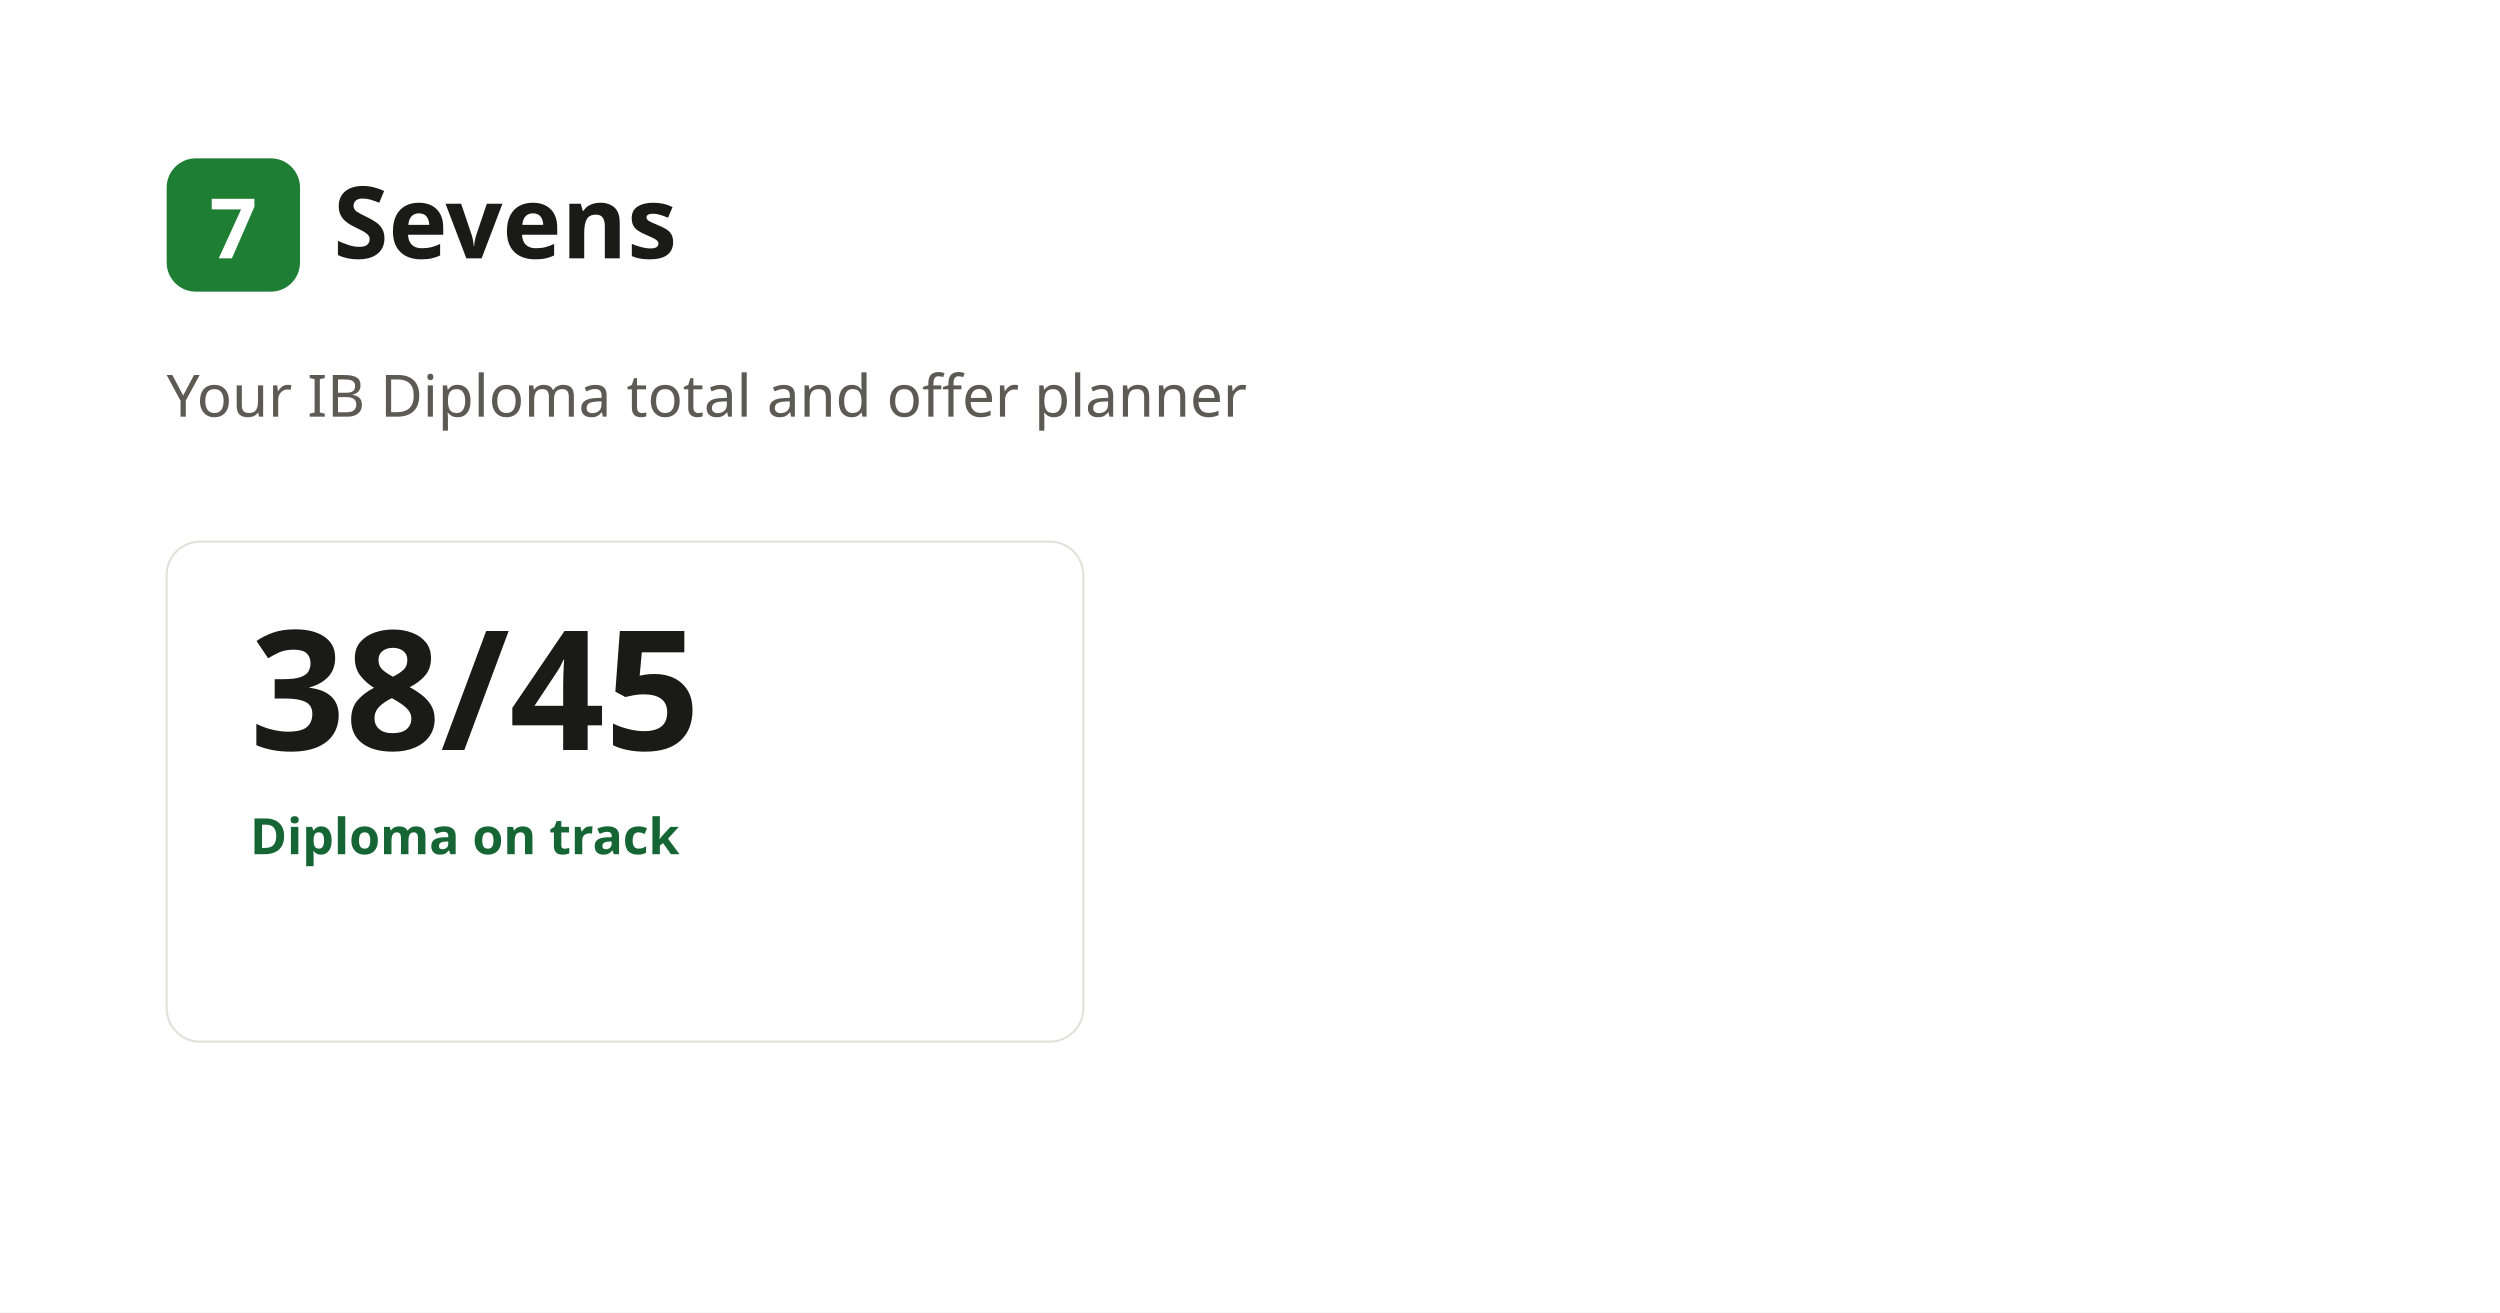
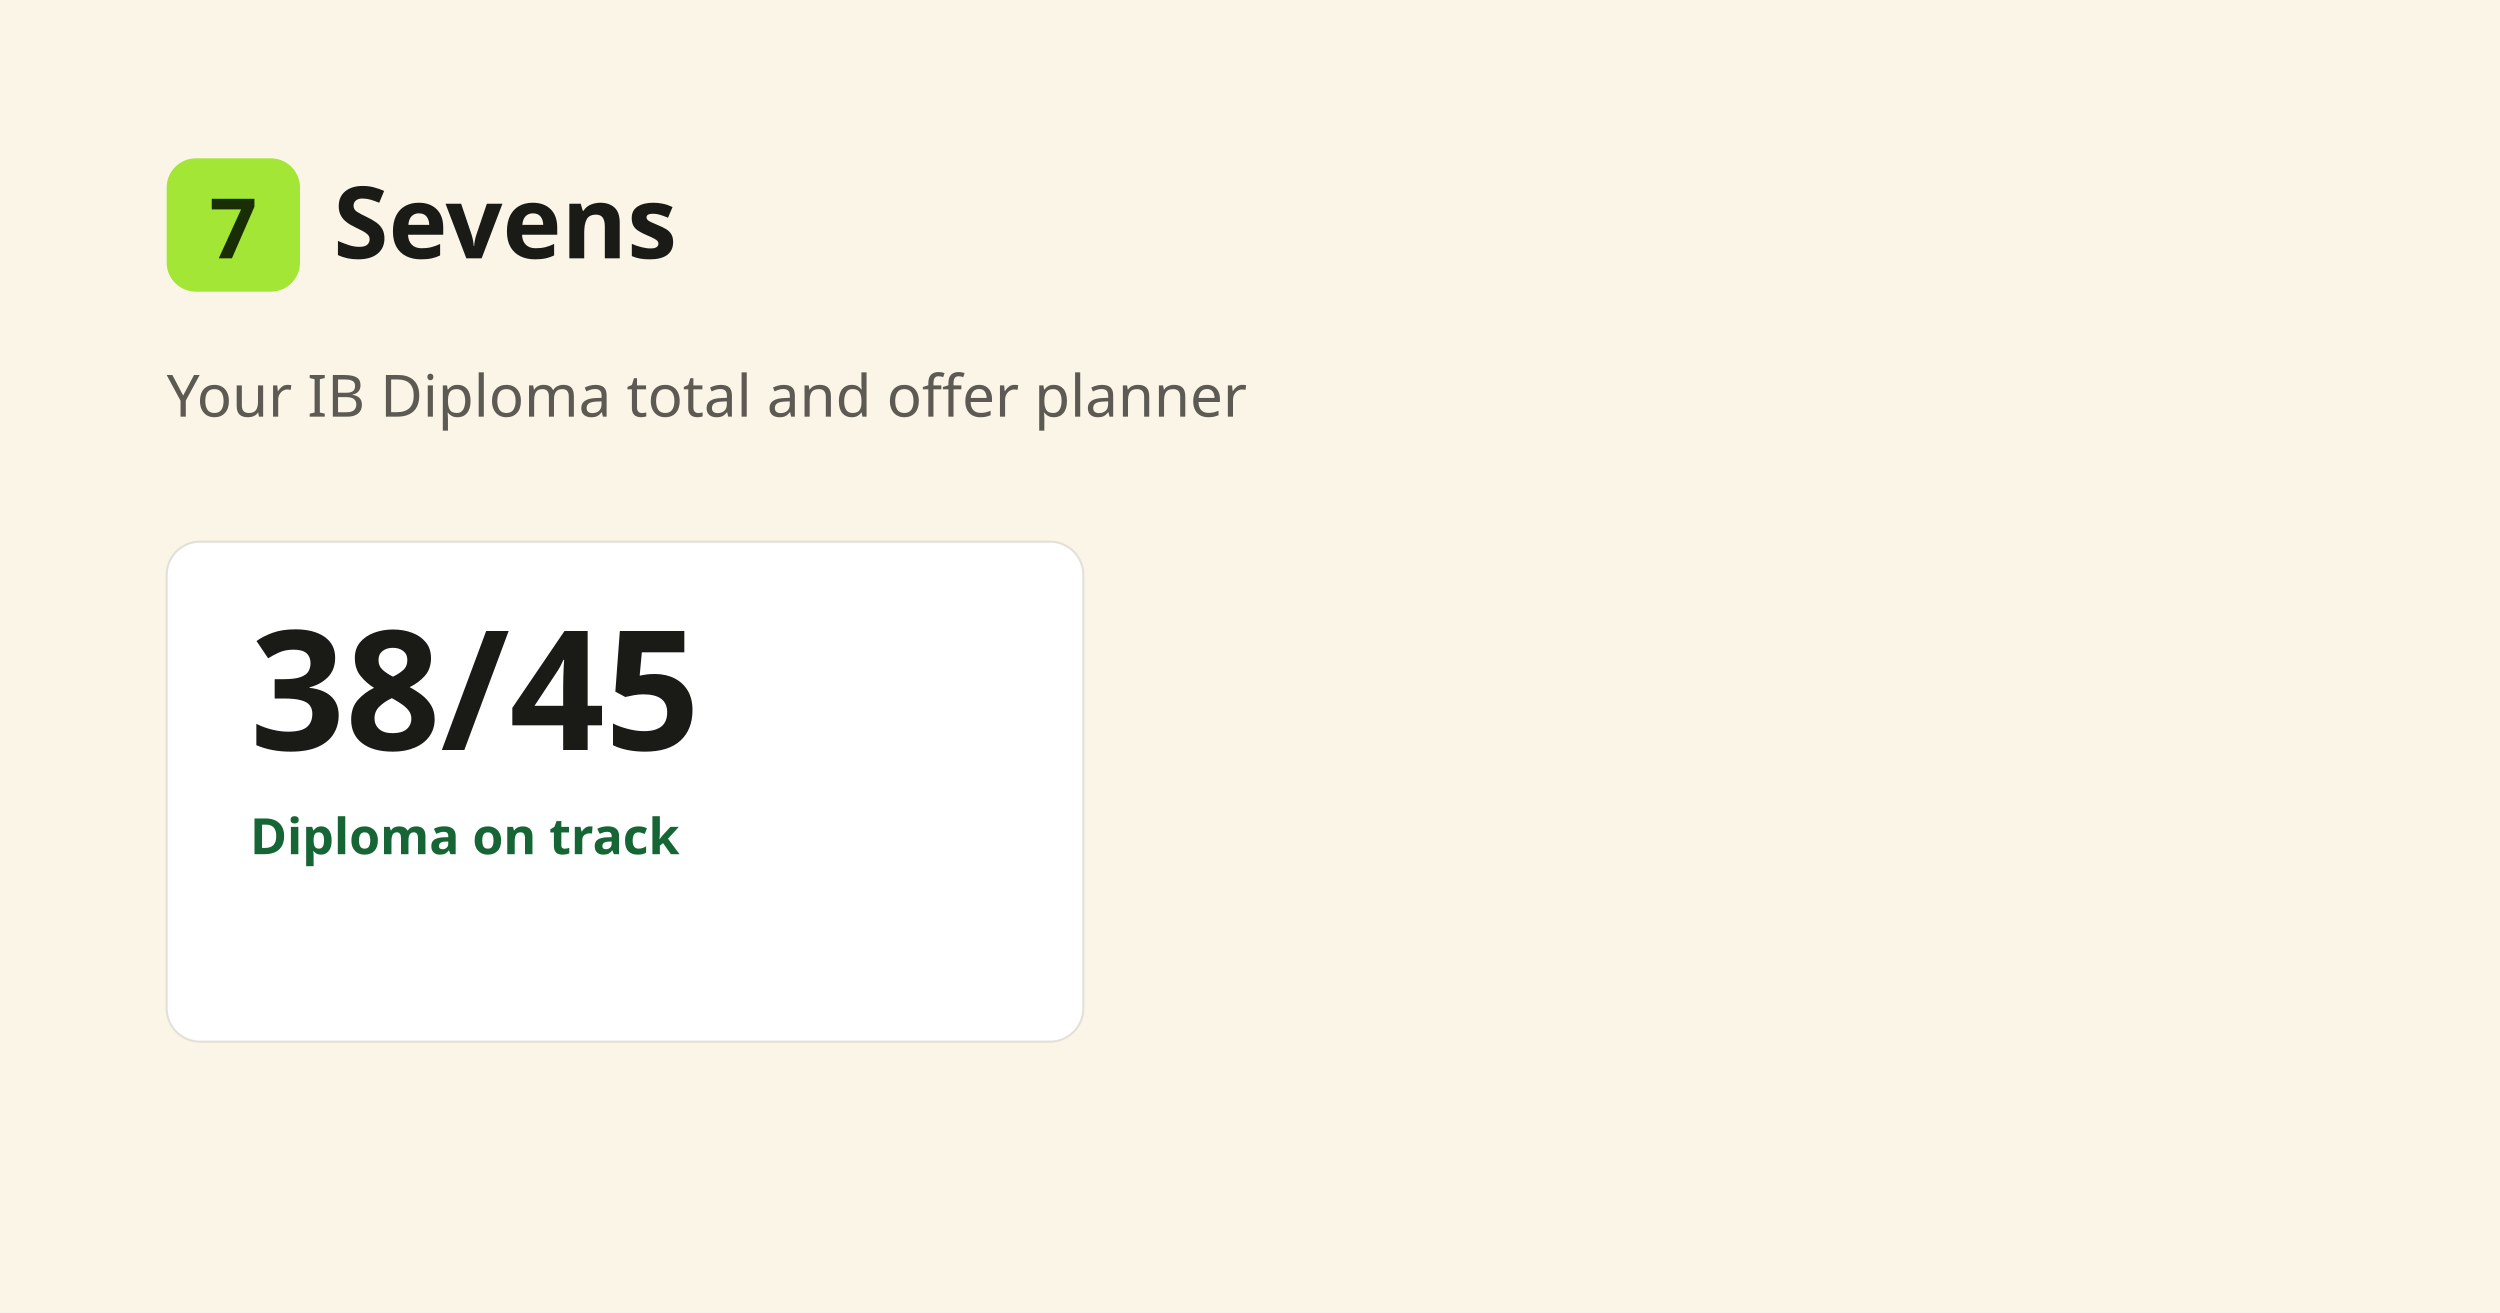
<svg xmlns="http://www.w3.org/2000/svg" width="1200" height="630" viewBox="0 0 1200 630">
-   <rect width="1200" height="630" fill="#FFFFFF" />
+   <rect width="1200" height="630" fill="#FBF5E8" />
  <g font-family="system-ui,sans-serif">
-     <rect x="80" y="76" width="64" height="64" rx="14" fill="#1E7E34" />
-     <text x="112" y="124" font-size="40" font-weight="700" fill="#FFFFFF" text-anchor="middle">7</text>
+     <rect x="80" y="76" width="64" height="64" rx="14" fill="#A3E635" />
+     <text x="112" y="124" font-size="40" font-weight="700" fill="#1A2E05" text-anchor="middle">7</text>
    <text x="160" y="124" font-size="48" font-weight="700" fill="#1A1A17">Sevens</text>
    <text x="80" y="200" font-size="28" fill="#5C5A52">Your IB Diploma total and offer planner</text>
    <rect x="80" y="260" width="440" height="240" rx="16" fill="#FFFFFF" stroke="#E2E0D8" />
    <text x="120" y="360" font-size="80" font-weight="700" fill="#1A1A17">38/45</text>
    <text x="120" y="410" font-size="24" font-weight="600" fill="#166534">Diploma on track</text>
  </g>
</svg>
